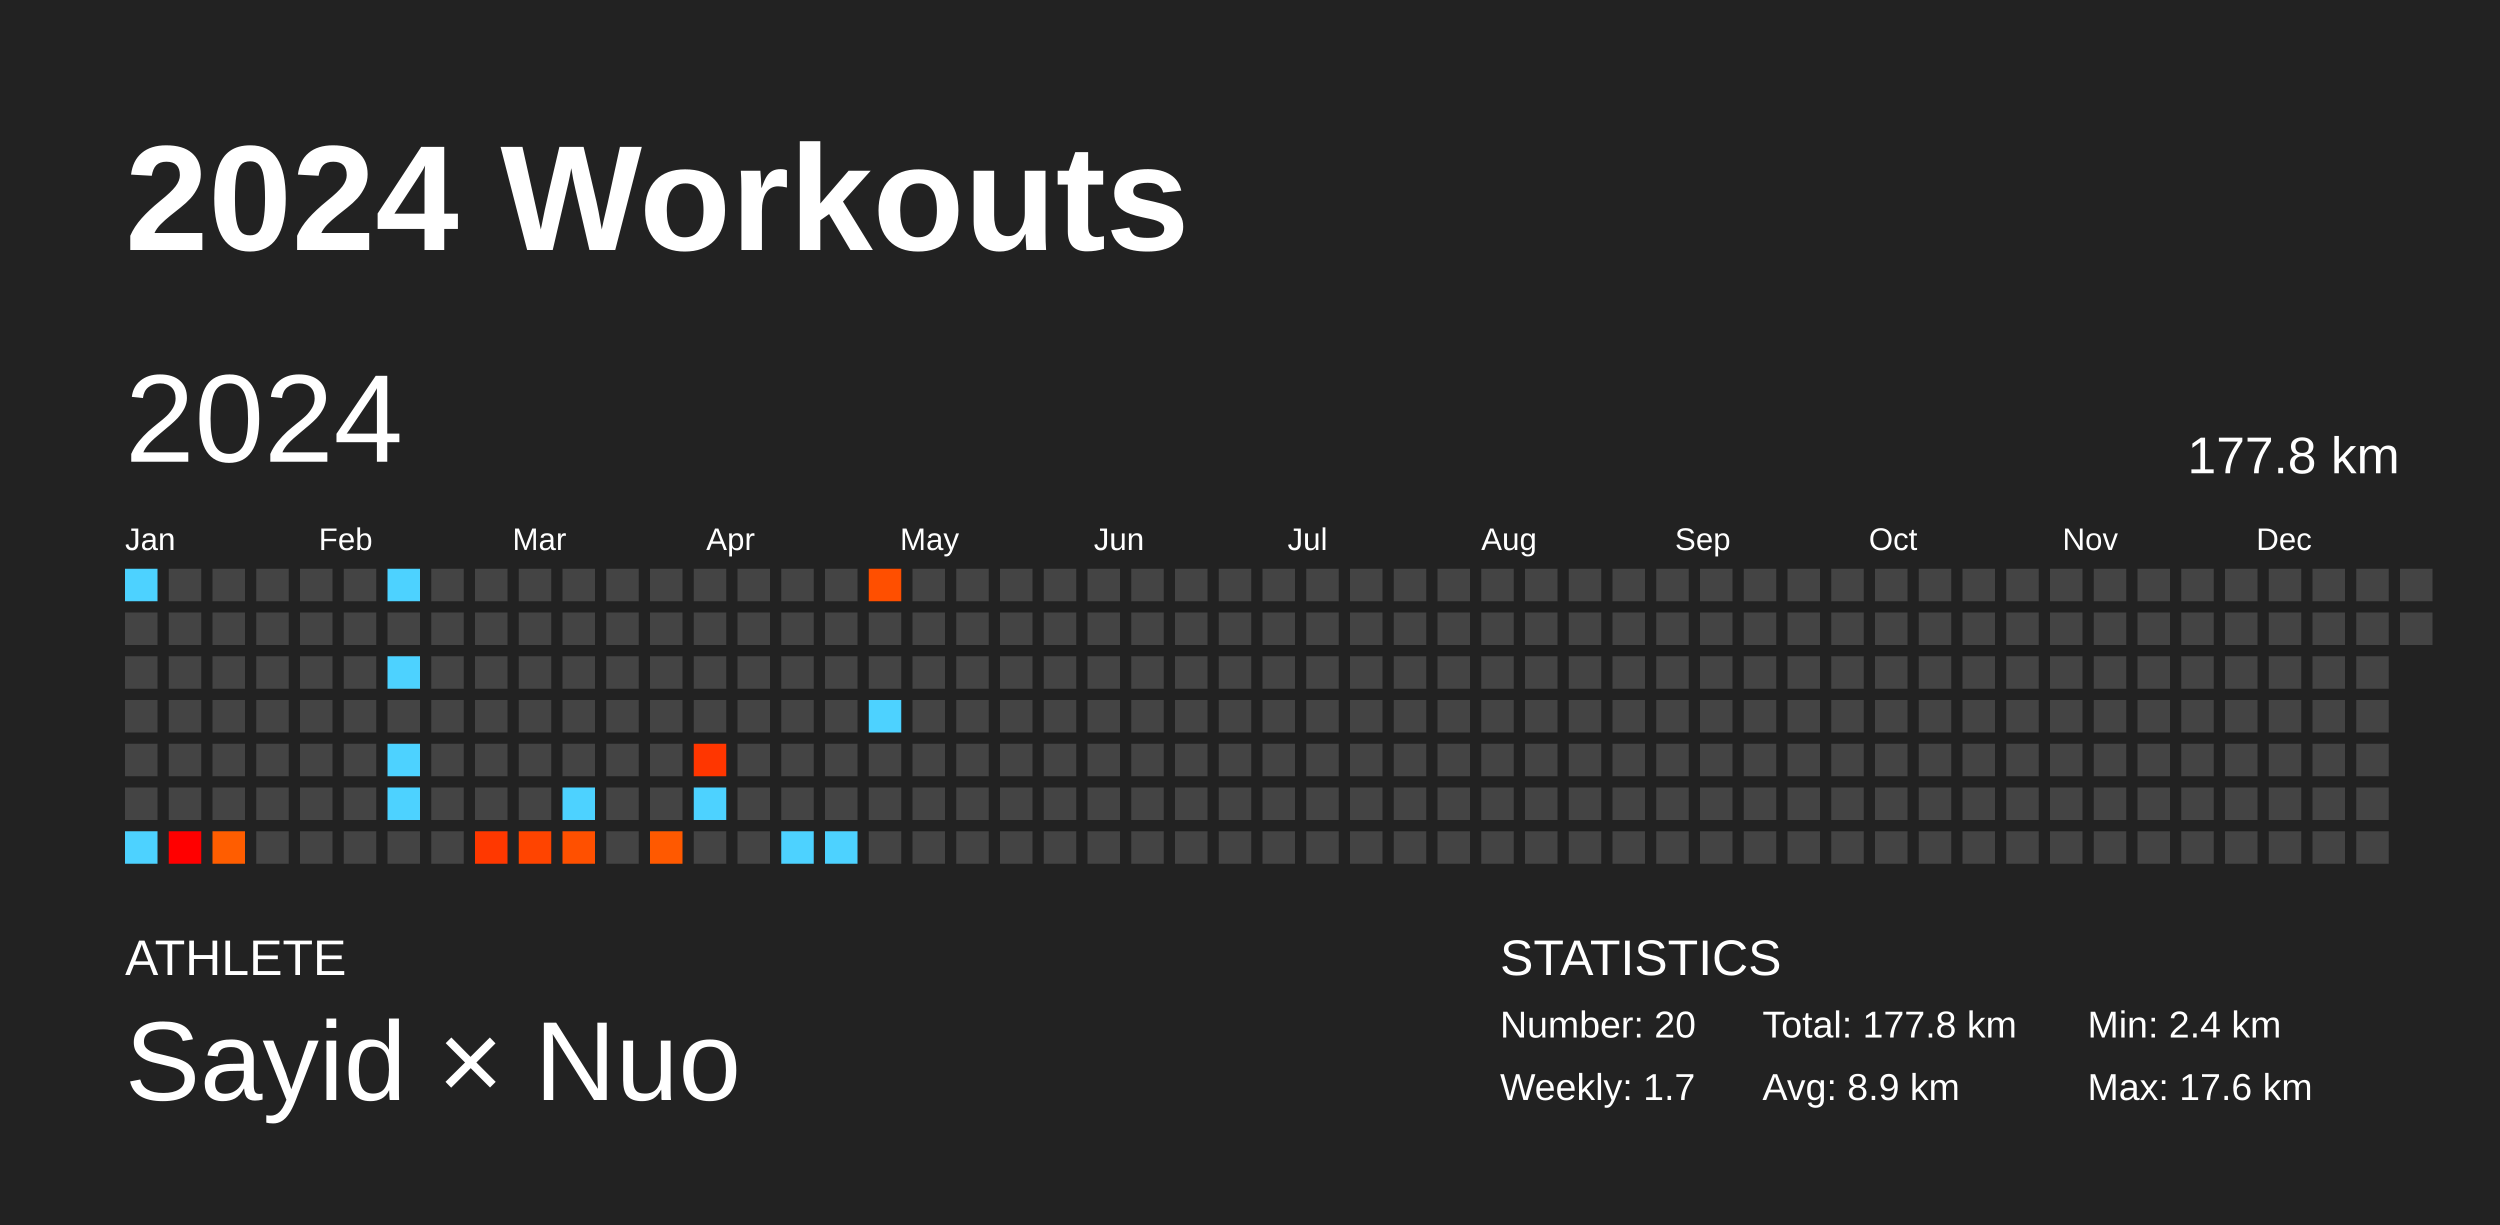
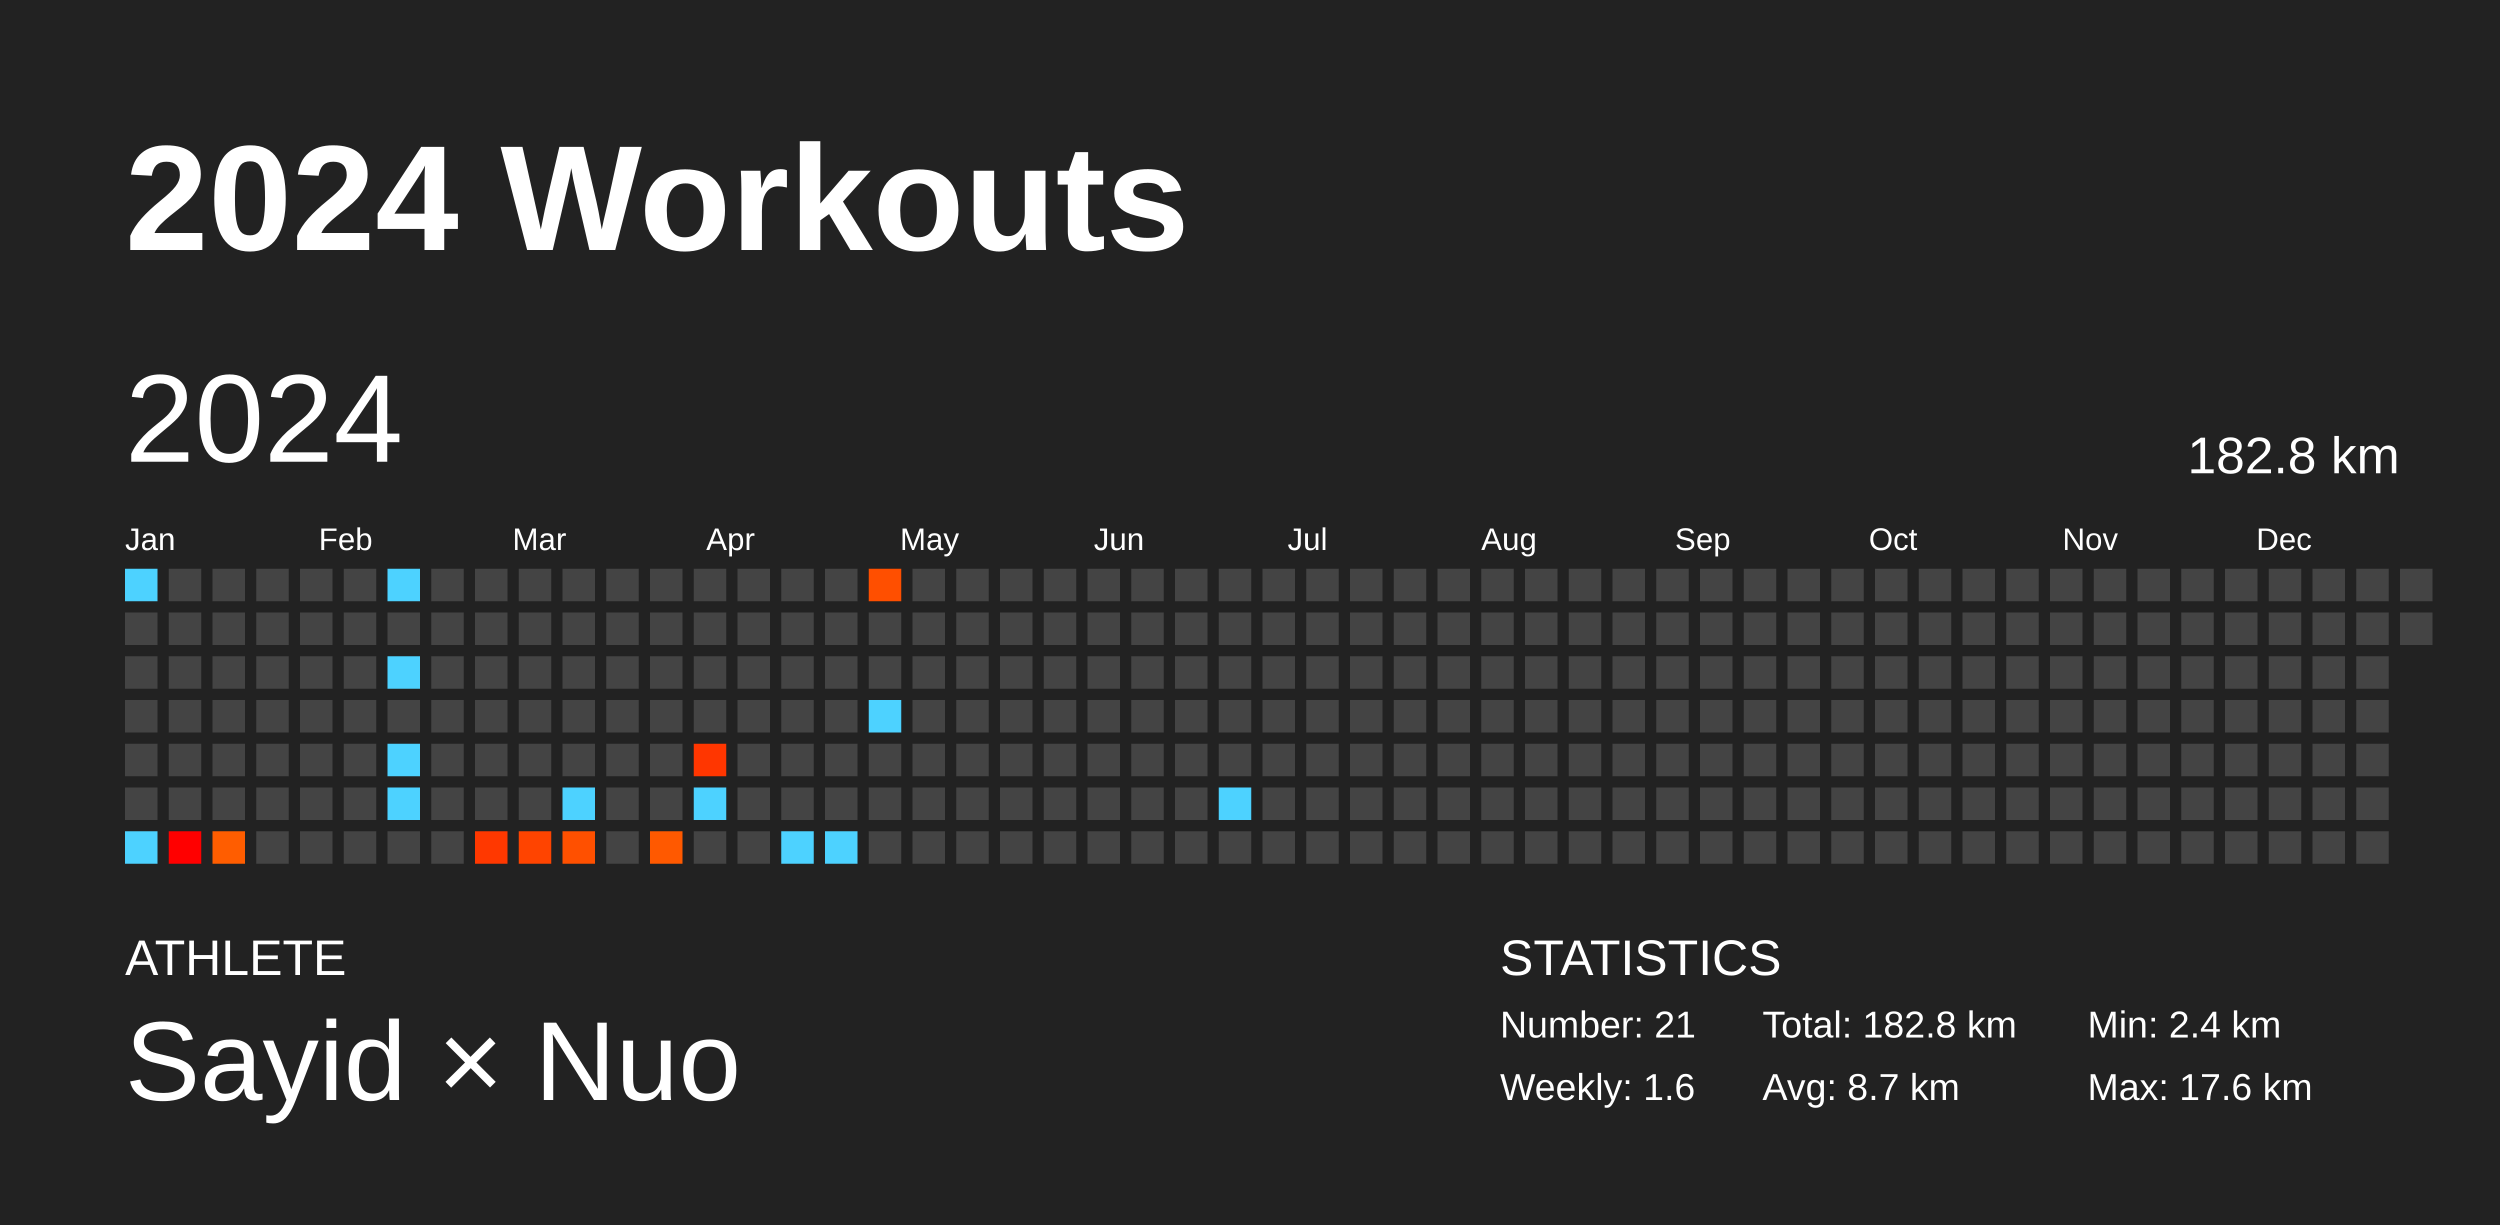
<svg xmlns="http://www.w3.org/2000/svg" baseProfile="full" height="98mm" version="1.1" viewBox="0,0,200,98" width="200mm">
  <defs />
  <rect fill="#222222" height="98" width="200" x="0" y="0" />
  <text fill="#FFFFFF" style="font-size:12px; font-family:Arial; font-weight:bold;" x="10" y="20">2024 Workouts</text>
  <text fill="#FFFFFF" style="font-size:4px; font-family:Arial" x="10" y="78">ATHLETE</text>
  <text fill="#FFFFFF" style="font-size:9px; font-family:Arial" x="10" y="88">Sayid × Nuo</text>
  <text fill="#FFFFFF" style="font-size:4px; font-family:Arial" x="120" y="78">STATISTICS</text>
-   <text fill="#FFFFFF" style="font-size:3px; font-family:Arial" x="120" y="83">Number: 20</text>
-   <text fill="#FFFFFF" style="font-size:3px; font-family:Arial" x="120" y="88">Weekly: 1.7</text>
-   <text fill="#FFFFFF" style="font-size:3px; font-family:Arial" x="141" y="83">Total: 177.8 km</text>
-   <text fill="#FFFFFF" style="font-size:3px; font-family:Arial" x="141" y="88">Avg: 8.9 km</text>
+   <text fill="#FFFFFF" style="font-size:3px; font-family:Arial" x="120" y="83">Number: 21</text>
+   <text fill="#FFFFFF" style="font-size:3px; font-family:Arial" x="120" y="88">Weekly: 1.6</text>
+   <text fill="#FFFFFF" style="font-size:3px; font-family:Arial" x="141" y="83">Total: 182.8 km</text>
+   <text fill="#FFFFFF" style="font-size:3px; font-family:Arial" x="141" y="88">Avg: 8.7 km</text>
  <text fill="#FFFFFF" style="font-size:3px; font-family:Arial" x="167" y="83">Min: 2.4 km</text>
  <text fill="#FFFFFF" style="font-size:3px; font-family:Arial" x="167" y="88">Max: 17.6 km</text>
  <text dominant-baseline="hanging" fill="#FFFFFF" style="font-size:10.0px; font-family:Arial;" x="10" y="30">2024</text>
-   <text dominant-baseline="hanging" fill="#FFFFFF" style="font-size:4.125px; font-family:Arial;" x="175" y="35">177.8 km</text>
+   <text dominant-baseline="hanging" fill="#FFFFFF" style="font-size:4.125px; font-family:Arial;" x="175" y="35">182.8 km</text>
  <text fill="#FFFFFF" style="font-size:2.5px; font-family:Arial" x="10.0" y="44">Jan</text>
  <text fill="#FFFFFF" style="font-size:2.5px; font-family:Arial" x="25.5" y="44">Feb</text>
  <text fill="#FFFFFF" style="font-size:2.5px; font-family:Arial" x="41.0" y="44">Mar</text>
  <text fill="#FFFFFF" style="font-size:2.5px; font-family:Arial" x="56.5" y="44">Apr</text>
  <text fill="#FFFFFF" style="font-size:2.5px; font-family:Arial" x="72.0" y="44">May</text>
  <text fill="#FFFFFF" style="font-size:2.5px; font-family:Arial" x="87.5" y="44">Jun</text>
  <text fill="#FFFFFF" style="font-size:2.5px; font-family:Arial" x="103.0" y="44">Jul</text>
  <text fill="#FFFFFF" style="font-size:2.5px; font-family:Arial" x="118.5" y="44">Aug</text>
  <text fill="#FFFFFF" style="font-size:2.5px; font-family:Arial" x="134.0" y="44">Sep</text>
  <text fill="#FFFFFF" style="font-size:2.5px; font-family:Arial" x="149.5" y="44">Oct</text>
  <text fill="#FFFFFF" style="font-size:2.5px; font-family:Arial" x="165.0" y="44">Nov</text>
  <text fill="#FFFFFF" style="font-size:2.5px; font-family:Arial" x="180.5" y="44">Dec</text>
  <rect fill="#4dd2ff" height="2.6" width="2.6" x="10.0" y="45.5" />
  <rect fill="#444444" height="2.6" width="2.6" x="10.0" y="49.0" />
  <rect fill="#444444" height="2.6" width="2.6" x="10.0" y="52.5" />
  <rect fill="#444444" height="2.6" width="2.6" x="10.0" y="56.0" />
  <rect fill="#444444" height="2.6" width="2.6" x="10.0" y="59.5" />
  <rect fill="#444444" height="2.6" width="2.6" x="10.0" y="63.0" />
  <rect fill="#4dd2ff" height="2.6" width="2.6" x="10.0" y="66.5" />
  <rect fill="#444444" height="2.6" width="2.6" x="13.5" y="45.5" />
  <rect fill="#444444" height="2.6" width="2.6" x="13.5" y="49.0" />
  <rect fill="#444444" height="2.6" width="2.6" x="13.5" y="52.5" />
  <rect fill="#444444" height="2.6" width="2.6" x="13.5" y="56.0" />
  <rect fill="#444444" height="2.6" width="2.6" x="13.5" y="59.5" />
  <rect fill="#444444" height="2.6" width="2.6" x="13.5" y="63.0" />
  <rect fill="#ff0000" height="2.6" width="2.6" x="13.5" y="66.5" />
  <rect fill="#444444" height="2.6" width="2.6" x="17.0" y="45.5" />
  <rect fill="#444444" height="2.6" width="2.6" x="17.0" y="49.0" />
  <rect fill="#444444" height="2.6" width="2.6" x="17.0" y="52.5" />
  <rect fill="#444444" height="2.6" width="2.6" x="17.0" y="56.0" />
  <rect fill="#444444" height="2.6" width="2.6" x="17.0" y="59.5" />
  <rect fill="#444444" height="2.6" width="2.6" x="17.0" y="63.0" />
  <rect fill="#ff5d00" height="2.6" width="2.6" x="17.0" y="66.5" />
  <rect fill="#444444" height="2.6" width="2.6" x="20.5" y="45.5" />
  <rect fill="#444444" height="2.6" width="2.6" x="20.5" y="49.0" />
  <rect fill="#444444" height="2.6" width="2.6" x="20.5" y="52.5" />
  <rect fill="#444444" height="2.6" width="2.6" x="20.5" y="56.0" />
  <rect fill="#444444" height="2.6" width="2.6" x="20.5" y="59.5" />
  <rect fill="#444444" height="2.6" width="2.6" x="20.5" y="63.0" />
  <rect fill="#444444" height="2.6" width="2.6" x="20.5" y="66.5" />
  <rect fill="#444444" height="2.6" width="2.6" x="24.0" y="45.5" />
  <rect fill="#444444" height="2.6" width="2.6" x="24.0" y="49.0" />
  <rect fill="#444444" height="2.6" width="2.6" x="24.0" y="52.5" />
  <rect fill="#444444" height="2.6" width="2.6" x="24.0" y="56.0" />
  <rect fill="#444444" height="2.6" width="2.6" x="24.0" y="59.5" />
  <rect fill="#444444" height="2.6" width="2.6" x="24.0" y="63.0" />
  <rect fill="#444444" height="2.6" width="2.6" x="24.0" y="66.5" />
  <rect fill="#444444" height="2.6" width="2.6" x="27.5" y="45.5" />
  <rect fill="#444444" height="2.6" width="2.6" x="27.5" y="49.0" />
  <rect fill="#444444" height="2.6" width="2.6" x="27.5" y="52.5" />
  <rect fill="#444444" height="2.6" width="2.6" x="27.5" y="56.0" />
  <rect fill="#444444" height="2.6" width="2.6" x="27.5" y="59.5" />
  <rect fill="#444444" height="2.6" width="2.6" x="27.5" y="63.0" />
  <rect fill="#444444" height="2.6" width="2.6" x="27.5" y="66.5" />
  <rect fill="#4dd2ff" height="2.6" width="2.6" x="31.0" y="45.5" />
  <rect fill="#444444" height="2.6" width="2.6" x="31.0" y="49.0" />
  <rect fill="#4dd2ff" height="2.6" width="2.6" x="31.0" y="52.5" />
  <rect fill="#444444" height="2.6" width="2.6" x="31.0" y="56.0" />
  <rect fill="#4dd2ff" height="2.6" width="2.6" x="31.0" y="59.5" />
  <rect fill="#4dd2ff" height="2.6" width="2.6" x="31.0" y="63.0" />
  <rect fill="#444444" height="2.6" width="2.6" x="31.0" y="66.5" />
  <rect fill="#444444" height="2.6" width="2.6" x="34.5" y="45.5" />
  <rect fill="#444444" height="2.6" width="2.6" x="34.5" y="49.0" />
  <rect fill="#444444" height="2.6" width="2.6" x="34.5" y="52.5" />
  <rect fill="#444444" height="2.6" width="2.6" x="34.5" y="56.0" />
  <rect fill="#444444" height="2.6" width="2.6" x="34.5" y="59.5" />
  <rect fill="#444444" height="2.6" width="2.6" x="34.5" y="63.0" />
  <rect fill="#444444" height="2.6" width="2.6" x="34.5" y="66.5" />
  <rect fill="#444444" height="2.6" width="2.6" x="38.0" y="45.5" />
  <rect fill="#444444" height="2.6" width="2.6" x="38.0" y="49.0" />
  <rect fill="#444444" height="2.6" width="2.6" x="38.0" y="52.5" />
  <rect fill="#444444" height="2.6" width="2.6" x="38.0" y="56.0" />
  <rect fill="#444444" height="2.6" width="2.6" x="38.0" y="59.5" />
  <rect fill="#444444" height="2.6" width="2.6" x="38.0" y="63.0" />
  <rect fill="#ff3800" height="2.6" width="2.6" x="38.0" y="66.5" />
  <rect fill="#444444" height="2.6" width="2.6" x="41.5" y="45.5" />
  <rect fill="#444444" height="2.6" width="2.6" x="41.5" y="49.0" />
  <rect fill="#444444" height="2.6" width="2.6" x="41.5" y="52.5" />
  <rect fill="#444444" height="2.6" width="2.6" x="41.5" y="56.0" />
  <rect fill="#444444" height="2.6" width="2.6" x="41.5" y="59.5" />
  <rect fill="#444444" height="2.6" width="2.6" x="41.5" y="63.0" />
  <rect fill="#ff4400" height="2.6" width="2.6" x="41.5" y="66.5" />
  <rect fill="#444444" height="2.6" width="2.6" x="45.0" y="45.5" />
  <rect fill="#444444" height="2.6" width="2.6" x="45.0" y="49.0" />
  <rect fill="#444444" height="2.6" width="2.6" x="45.0" y="52.5" />
  <rect fill="#444444" height="2.6" width="2.6" x="45.0" y="56.0" />
  <rect fill="#444444" height="2.6" width="2.6" x="45.0" y="59.5" />
  <rect fill="#4dd2ff" height="2.6" width="2.6" x="45.0" y="63.0" />
  <rect fill="#ff5000" height="2.6" width="2.6" x="45.0" y="66.5" />
  <rect fill="#444444" height="2.6" width="2.6" x="48.5" y="45.5" />
  <rect fill="#444444" height="2.6" width="2.6" x="48.5" y="49.0" />
  <rect fill="#444444" height="2.6" width="2.6" x="48.5" y="52.5" />
  <rect fill="#444444" height="2.6" width="2.6" x="48.5" y="56.0" />
  <rect fill="#444444" height="2.6" width="2.6" x="48.5" y="59.5" />
  <rect fill="#444444" height="2.6" width="2.6" x="48.5" y="63.0" />
  <rect fill="#444444" height="2.6" width="2.6" x="48.5" y="66.5" />
  <rect fill="#444444" height="2.6" width="2.6" x="52.0" y="45.5" />
  <rect fill="#444444" height="2.6" width="2.6" x="52.0" y="49.0" />
  <rect fill="#444444" height="2.6" width="2.6" x="52.0" y="52.5" />
  <rect fill="#444444" height="2.6" width="2.6" x="52.0" y="56.0" />
  <rect fill="#444444" height="2.6" width="2.6" x="52.0" y="59.5" />
  <rect fill="#444444" height="2.6" width="2.6" x="52.0" y="63.0" />
  <rect fill="#ff5900" height="2.6" width="2.6" x="52.0" y="66.5" />
  <rect fill="#444444" height="2.6" width="2.6" x="55.5" y="45.5" />
  <rect fill="#444444" height="2.6" width="2.6" x="55.5" y="49.0" />
  <rect fill="#444444" height="2.6" width="2.6" x="55.5" y="52.5" />
  <rect fill="#444444" height="2.6" width="2.6" x="55.5" y="56.0" />
  <rect fill="#ff3600" height="2.6" width="2.6" x="55.5" y="59.5" />
  <rect fill="#4dd2ff" height="2.6" width="2.6" x="55.5" y="63.0" />
  <rect fill="#444444" height="2.6" width="2.6" x="55.5" y="66.5" />
  <rect fill="#444444" height="2.6" width="2.6" x="59.0" y="45.5" />
  <rect fill="#444444" height="2.6" width="2.6" x="59.0" y="49.0" />
  <rect fill="#444444" height="2.6" width="2.6" x="59.0" y="52.5" />
  <rect fill="#444444" height="2.6" width="2.6" x="59.0" y="56.0" />
  <rect fill="#444444" height="2.6" width="2.6" x="59.0" y="59.5" />
  <rect fill="#444444" height="2.6" width="2.6" x="59.0" y="63.0" />
  <rect fill="#444444" height="2.6" width="2.6" x="59.0" y="66.5" />
  <rect fill="#444444" height="2.6" width="2.6" x="62.5" y="45.5" />
  <rect fill="#444444" height="2.6" width="2.6" x="62.5" y="49.0" />
  <rect fill="#444444" height="2.6" width="2.6" x="62.5" y="52.5" />
  <rect fill="#444444" height="2.6" width="2.6" x="62.5" y="56.0" />
  <rect fill="#444444" height="2.6" width="2.6" x="62.5" y="59.5" />
  <rect fill="#444444" height="2.6" width="2.6" x="62.5" y="63.0" />
  <rect fill="#4dd2ff" height="2.6" width="2.6" x="62.5" y="66.5" />
  <rect fill="#444444" height="2.6" width="2.6" x="66.0" y="45.5" />
  <rect fill="#444444" height="2.6" width="2.6" x="66.0" y="49.0" />
  <rect fill="#444444" height="2.6" width="2.6" x="66.0" y="52.5" />
  <rect fill="#444444" height="2.6" width="2.6" x="66.0" y="56.0" />
  <rect fill="#444444" height="2.6" width="2.6" x="66.0" y="59.5" />
  <rect fill="#444444" height="2.6" width="2.6" x="66.0" y="63.0" />
  <rect fill="#4dd2ff" height="2.6" width="2.6" x="66.0" y="66.5" />
  <rect fill="#ff4f00" height="2.6" width="2.6" x="69.5" y="45.5" />
  <rect fill="#444444" height="2.6" width="2.6" x="69.5" y="49.0" />
  <rect fill="#444444" height="2.6" width="2.6" x="69.5" y="52.5" />
  <rect fill="#4dd2ff" height="2.6" width="2.6" x="69.5" y="56.0" />
  <rect fill="#444444" height="2.6" width="2.6" x="69.5" y="59.5" />
  <rect fill="#444444" height="2.6" width="2.6" x="69.5" y="63.0" />
  <rect fill="#444444" height="2.6" width="2.6" x="69.5" y="66.5" />
  <rect fill="#444444" height="2.6" width="2.6" x="73.0" y="45.5" />
  <rect fill="#444444" height="2.6" width="2.6" x="73.0" y="49.0" />
  <rect fill="#444444" height="2.6" width="2.6" x="73.0" y="52.5" />
  <rect fill="#444444" height="2.6" width="2.6" x="73.0" y="56.0" />
  <rect fill="#444444" height="2.6" width="2.6" x="73.0" y="59.5" />
  <rect fill="#444444" height="2.6" width="2.6" x="73.0" y="63.0" />
  <rect fill="#444444" height="2.6" width="2.6" x="73.0" y="66.5" />
  <rect fill="#444444" height="2.6" width="2.6" x="76.5" y="45.5" />
  <rect fill="#444444" height="2.6" width="2.6" x="76.5" y="49.0" />
  <rect fill="#444444" height="2.6" width="2.6" x="76.5" y="52.5" />
  <rect fill="#444444" height="2.6" width="2.6" x="76.5" y="56.0" />
  <rect fill="#444444" height="2.6" width="2.6" x="76.5" y="59.5" />
  <rect fill="#444444" height="2.6" width="2.6" x="76.5" y="63.0" />
  <rect fill="#444444" height="2.6" width="2.6" x="76.5" y="66.5" />
  <rect fill="#444444" height="2.6" width="2.6" x="80.0" y="45.5" />
  <rect fill="#444444" height="2.6" width="2.6" x="80.0" y="49.0" />
  <rect fill="#444444" height="2.6" width="2.6" x="80.0" y="52.5" />
  <rect fill="#444444" height="2.6" width="2.6" x="80.0" y="56.0" />
  <rect fill="#444444" height="2.6" width="2.6" x="80.0" y="59.5" />
  <rect fill="#444444" height="2.6" width="2.6" x="80.0" y="63.0" />
  <rect fill="#444444" height="2.6" width="2.6" x="80.0" y="66.5" />
  <rect fill="#444444" height="2.6" width="2.6" x="83.5" y="45.5" />
  <rect fill="#444444" height="2.6" width="2.6" x="83.5" y="49.0" />
  <rect fill="#444444" height="2.6" width="2.6" x="83.5" y="52.5" />
  <rect fill="#444444" height="2.6" width="2.6" x="83.5" y="56.0" />
  <rect fill="#444444" height="2.6" width="2.6" x="83.5" y="59.5" />
  <rect fill="#444444" height="2.6" width="2.6" x="83.5" y="63.0" />
  <rect fill="#444444" height="2.6" width="2.6" x="83.5" y="66.5" />
  <rect fill="#444444" height="2.6" width="2.6" x="87.0" y="45.5" />
  <rect fill="#444444" height="2.6" width="2.6" x="87.0" y="49.0" />
  <rect fill="#444444" height="2.6" width="2.6" x="87.0" y="52.5" />
  <rect fill="#444444" height="2.6" width="2.6" x="87.0" y="56.0" />
  <rect fill="#444444" height="2.6" width="2.6" x="87.0" y="59.5" />
  <rect fill="#444444" height="2.6" width="2.6" x="87.0" y="63.0" />
  <rect fill="#444444" height="2.6" width="2.6" x="87.0" y="66.5" />
  <rect fill="#444444" height="2.6" width="2.6" x="90.5" y="45.5" />
  <rect fill="#444444" height="2.6" width="2.6" x="90.5" y="49.0" />
  <rect fill="#444444" height="2.6" width="2.6" x="90.5" y="52.5" />
  <rect fill="#444444" height="2.6" width="2.6" x="90.5" y="56.0" />
  <rect fill="#444444" height="2.6" width="2.6" x="90.5" y="59.5" />
  <rect fill="#444444" height="2.6" width="2.6" x="90.5" y="63.0" />
  <rect fill="#444444" height="2.6" width="2.6" x="90.5" y="66.5" />
  <rect fill="#444444" height="2.6" width="2.6" x="94.0" y="45.5" />
  <rect fill="#444444" height="2.6" width="2.6" x="94.0" y="49.0" />
  <rect fill="#444444" height="2.6" width="2.6" x="94.0" y="52.5" />
  <rect fill="#444444" height="2.6" width="2.6" x="94.0" y="56.0" />
  <rect fill="#444444" height="2.6" width="2.6" x="94.0" y="59.5" />
  <rect fill="#444444" height="2.6" width="2.6" x="94.0" y="63.0" />
  <rect fill="#444444" height="2.6" width="2.6" x="94.0" y="66.5" />
  <rect fill="#444444" height="2.6" width="2.6" x="97.5" y="45.5" />
  <rect fill="#444444" height="2.6" width="2.6" x="97.5" y="49.0" />
  <rect fill="#444444" height="2.6" width="2.6" x="97.5" y="52.5" />
  <rect fill="#444444" height="2.6" width="2.6" x="97.5" y="56.0" />
  <rect fill="#444444" height="2.6" width="2.6" x="97.5" y="59.5" />
-   <rect fill="#444444" height="2.6" width="2.6" x="97.5" y="63.0" />
+   <rect fill="#4dd2ff" height="2.6" width="2.6" x="97.5" y="63.0" />
  <rect fill="#444444" height="2.6" width="2.6" x="97.5" y="66.5" />
  <rect fill="#444444" height="2.6" width="2.6" x="101.0" y="45.5" />
  <rect fill="#444444" height="2.6" width="2.6" x="101.0" y="49.0" />
  <rect fill="#444444" height="2.6" width="2.6" x="101.0" y="52.5" />
  <rect fill="#444444" height="2.6" width="2.6" x="101.0" y="56.0" />
  <rect fill="#444444" height="2.6" width="2.6" x="101.0" y="59.5" />
  <rect fill="#444444" height="2.6" width="2.6" x="101.0" y="63.0" />
  <rect fill="#444444" height="2.6" width="2.6" x="101.0" y="66.5" />
  <rect fill="#444444" height="2.6" width="2.6" x="104.5" y="45.5" />
  <rect fill="#444444" height="2.6" width="2.6" x="104.5" y="49.0" />
  <rect fill="#444444" height="2.6" width="2.6" x="104.5" y="52.5" />
  <rect fill="#444444" height="2.6" width="2.6" x="104.5" y="56.0" />
  <rect fill="#444444" height="2.6" width="2.6" x="104.5" y="59.5" />
  <rect fill="#444444" height="2.6" width="2.6" x="104.5" y="63.0" />
  <rect fill="#444444" height="2.6" width="2.6" x="104.5" y="66.5" />
  <rect fill="#444444" height="2.6" width="2.6" x="108.0" y="45.5" />
  <rect fill="#444444" height="2.6" width="2.6" x="108.0" y="49.0" />
  <rect fill="#444444" height="2.6" width="2.6" x="108.0" y="52.5" />
  <rect fill="#444444" height="2.6" width="2.6" x="108.0" y="56.0" />
  <rect fill="#444444" height="2.6" width="2.6" x="108.0" y="59.5" />
  <rect fill="#444444" height="2.6" width="2.6" x="108.0" y="63.0" />
  <rect fill="#444444" height="2.6" width="2.6" x="108.0" y="66.5" />
  <rect fill="#444444" height="2.6" width="2.6" x="111.5" y="45.5" />
  <rect fill="#444444" height="2.6" width="2.6" x="111.5" y="49.0" />
  <rect fill="#444444" height="2.6" width="2.6" x="111.5" y="52.5" />
  <rect fill="#444444" height="2.6" width="2.6" x="111.5" y="56.0" />
  <rect fill="#444444" height="2.6" width="2.6" x="111.5" y="59.5" />
  <rect fill="#444444" height="2.6" width="2.6" x="111.5" y="63.0" />
  <rect fill="#444444" height="2.6" width="2.6" x="111.5" y="66.5" />
  <rect fill="#444444" height="2.6" width="2.6" x="115.0" y="45.5" />
  <rect fill="#444444" height="2.6" width="2.6" x="115.0" y="49.0" />
  <rect fill="#444444" height="2.6" width="2.6" x="115.0" y="52.5" />
  <rect fill="#444444" height="2.6" width="2.6" x="115.0" y="56.0" />
  <rect fill="#444444" height="2.6" width="2.6" x="115.0" y="59.5" />
  <rect fill="#444444" height="2.6" width="2.6" x="115.0" y="63.0" />
  <rect fill="#444444" height="2.6" width="2.6" x="115.0" y="66.5" />
  <rect fill="#444444" height="2.6" width="2.6" x="118.5" y="45.5" />
  <rect fill="#444444" height="2.6" width="2.6" x="118.5" y="49.0" />
  <rect fill="#444444" height="2.6" width="2.6" x="118.5" y="52.5" />
  <rect fill="#444444" height="2.6" width="2.6" x="118.5" y="56.0" />
  <rect fill="#444444" height="2.6" width="2.6" x="118.5" y="59.5" />
  <rect fill="#444444" height="2.6" width="2.6" x="118.5" y="63.0" />
  <rect fill="#444444" height="2.6" width="2.6" x="118.5" y="66.5" />
  <rect fill="#444444" height="2.6" width="2.6" x="122.0" y="45.5" />
  <rect fill="#444444" height="2.6" width="2.6" x="122.0" y="49.0" />
  <rect fill="#444444" height="2.6" width="2.6" x="122.0" y="52.5" />
  <rect fill="#444444" height="2.6" width="2.6" x="122.0" y="56.0" />
  <rect fill="#444444" height="2.6" width="2.6" x="122.0" y="59.5" />
  <rect fill="#444444" height="2.6" width="2.6" x="122.0" y="63.0" />
  <rect fill="#444444" height="2.6" width="2.6" x="122.0" y="66.5" />
  <rect fill="#444444" height="2.6" width="2.6" x="125.5" y="45.5" />
  <rect fill="#444444" height="2.6" width="2.6" x="125.5" y="49.0" />
  <rect fill="#444444" height="2.6" width="2.6" x="125.5" y="52.5" />
  <rect fill="#444444" height="2.6" width="2.6" x="125.5" y="56.0" />
  <rect fill="#444444" height="2.6" width="2.6" x="125.5" y="59.5" />
  <rect fill="#444444" height="2.6" width="2.6" x="125.5" y="63.0" />
  <rect fill="#444444" height="2.6" width="2.6" x="125.5" y="66.5" />
  <rect fill="#444444" height="2.6" width="2.6" x="129.0" y="45.5" />
  <rect fill="#444444" height="2.6" width="2.6" x="129.0" y="49.0" />
  <rect fill="#444444" height="2.6" width="2.6" x="129.0" y="52.5" />
  <rect fill="#444444" height="2.6" width="2.6" x="129.0" y="56.0" />
  <rect fill="#444444" height="2.6" width="2.6" x="129.0" y="59.5" />
  <rect fill="#444444" height="2.6" width="2.6" x="129.0" y="63.0" />
  <rect fill="#444444" height="2.6" width="2.6" x="129.0" y="66.5" />
  <rect fill="#444444" height="2.6" width="2.6" x="132.5" y="45.5" />
  <rect fill="#444444" height="2.6" width="2.6" x="132.5" y="49.0" />
  <rect fill="#444444" height="2.6" width="2.6" x="132.5" y="52.5" />
  <rect fill="#444444" height="2.6" width="2.6" x="132.5" y="56.0" />
  <rect fill="#444444" height="2.6" width="2.6" x="132.5" y="59.5" />
  <rect fill="#444444" height="2.6" width="2.6" x="132.5" y="63.0" />
  <rect fill="#444444" height="2.6" width="2.6" x="132.5" y="66.5" />
  <rect fill="#444444" height="2.6" width="2.6" x="136.0" y="45.5" />
  <rect fill="#444444" height="2.6" width="2.6" x="136.0" y="49.0" />
  <rect fill="#444444" height="2.6" width="2.6" x="136.0" y="52.5" />
  <rect fill="#444444" height="2.6" width="2.6" x="136.0" y="56.0" />
  <rect fill="#444444" height="2.6" width="2.6" x="136.0" y="59.5" />
  <rect fill="#444444" height="2.6" width="2.6" x="136.0" y="63.0" />
  <rect fill="#444444" height="2.6" width="2.6" x="136.0" y="66.5" />
  <rect fill="#444444" height="2.6" width="2.6" x="139.5" y="45.5" />
  <rect fill="#444444" height="2.6" width="2.6" x="139.5" y="49.0" />
  <rect fill="#444444" height="2.6" width="2.6" x="139.5" y="52.5" />
  <rect fill="#444444" height="2.6" width="2.6" x="139.5" y="56.0" />
  <rect fill="#444444" height="2.6" width="2.6" x="139.5" y="59.5" />
  <rect fill="#444444" height="2.6" width="2.6" x="139.5" y="63.0" />
  <rect fill="#444444" height="2.6" width="2.6" x="139.5" y="66.5" />
  <rect fill="#444444" height="2.6" width="2.6" x="143.0" y="45.5" />
  <rect fill="#444444" height="2.6" width="2.6" x="143.0" y="49.0" />
  <rect fill="#444444" height="2.6" width="2.6" x="143.0" y="52.5" />
  <rect fill="#444444" height="2.6" width="2.6" x="143.0" y="56.0" />
  <rect fill="#444444" height="2.6" width="2.6" x="143.0" y="59.5" />
  <rect fill="#444444" height="2.6" width="2.6" x="143.0" y="63.0" />
  <rect fill="#444444" height="2.6" width="2.6" x="143.0" y="66.5" />
  <rect fill="#444444" height="2.6" width="2.6" x="146.5" y="45.5" />
  <rect fill="#444444" height="2.6" width="2.6" x="146.5" y="49.0" />
  <rect fill="#444444" height="2.6" width="2.6" x="146.5" y="52.5" />
  <rect fill="#444444" height="2.6" width="2.6" x="146.5" y="56.0" />
  <rect fill="#444444" height="2.6" width="2.6" x="146.5" y="59.5" />
  <rect fill="#444444" height="2.6" width="2.6" x="146.5" y="63.0" />
  <rect fill="#444444" height="2.6" width="2.6" x="146.5" y="66.5" />
  <rect fill="#444444" height="2.6" width="2.6" x="150.0" y="45.5" />
  <rect fill="#444444" height="2.6" width="2.6" x="150.0" y="49.0" />
  <rect fill="#444444" height="2.6" width="2.6" x="150.0" y="52.5" />
  <rect fill="#444444" height="2.6" width="2.6" x="150.0" y="56.0" />
  <rect fill="#444444" height="2.6" width="2.6" x="150.0" y="59.5" />
  <rect fill="#444444" height="2.6" width="2.6" x="150.0" y="63.0" />
  <rect fill="#444444" height="2.6" width="2.6" x="150.0" y="66.5" />
  <rect fill="#444444" height="2.6" width="2.6" x="153.5" y="45.5" />
  <rect fill="#444444" height="2.6" width="2.6" x="153.5" y="49.0" />
  <rect fill="#444444" height="2.6" width="2.6" x="153.5" y="52.5" />
  <rect fill="#444444" height="2.6" width="2.6" x="153.5" y="56.0" />
  <rect fill="#444444" height="2.6" width="2.6" x="153.5" y="59.5" />
  <rect fill="#444444" height="2.6" width="2.6" x="153.5" y="63.0" />
  <rect fill="#444444" height="2.6" width="2.6" x="153.5" y="66.5" />
  <rect fill="#444444" height="2.6" width="2.6" x="157.0" y="45.5" />
  <rect fill="#444444" height="2.6" width="2.6" x="157.0" y="49.0" />
  <rect fill="#444444" height="2.6" width="2.6" x="157.0" y="52.5" />
  <rect fill="#444444" height="2.6" width="2.6" x="157.0" y="56.0" />
  <rect fill="#444444" height="2.6" width="2.6" x="157.0" y="59.5" />
  <rect fill="#444444" height="2.6" width="2.6" x="157.0" y="63.0" />
  <rect fill="#444444" height="2.6" width="2.6" x="157.0" y="66.5" />
  <rect fill="#444444" height="2.6" width="2.6" x="160.5" y="45.5" />
  <rect fill="#444444" height="2.6" width="2.6" x="160.5" y="49.0" />
  <rect fill="#444444" height="2.6" width="2.6" x="160.5" y="52.5" />
  <rect fill="#444444" height="2.6" width="2.6" x="160.5" y="56.0" />
  <rect fill="#444444" height="2.6" width="2.6" x="160.5" y="59.5" />
  <rect fill="#444444" height="2.6" width="2.6" x="160.5" y="63.0" />
  <rect fill="#444444" height="2.6" width="2.6" x="160.5" y="66.5" />
  <rect fill="#444444" height="2.6" width="2.6" x="164.0" y="45.5" />
  <rect fill="#444444" height="2.6" width="2.6" x="164.0" y="49.0" />
  <rect fill="#444444" height="2.6" width="2.6" x="164.0" y="52.5" />
  <rect fill="#444444" height="2.6" width="2.6" x="164.0" y="56.0" />
  <rect fill="#444444" height="2.6" width="2.6" x="164.0" y="59.5" />
  <rect fill="#444444" height="2.6" width="2.6" x="164.0" y="63.0" />
  <rect fill="#444444" height="2.6" width="2.6" x="164.0" y="66.5" />
  <rect fill="#444444" height="2.6" width="2.6" x="167.5" y="45.5" />
  <rect fill="#444444" height="2.6" width="2.6" x="167.5" y="49.0" />
  <rect fill="#444444" height="2.6" width="2.6" x="167.5" y="52.5" />
  <rect fill="#444444" height="2.6" width="2.6" x="167.5" y="56.0" />
  <rect fill="#444444" height="2.6" width="2.6" x="167.5" y="59.5" />
  <rect fill="#444444" height="2.6" width="2.6" x="167.5" y="63.0" />
  <rect fill="#444444" height="2.6" width="2.6" x="167.5" y="66.5" />
  <rect fill="#444444" height="2.6" width="2.6" x="171.0" y="45.5" />
  <rect fill="#444444" height="2.6" width="2.6" x="171.0" y="49.0" />
  <rect fill="#444444" height="2.6" width="2.6" x="171.0" y="52.5" />
  <rect fill="#444444" height="2.6" width="2.6" x="171.0" y="56.0" />
  <rect fill="#444444" height="2.6" width="2.6" x="171.0" y="59.5" />
  <rect fill="#444444" height="2.6" width="2.6" x="171.0" y="63.0" />
  <rect fill="#444444" height="2.6" width="2.6" x="171.0" y="66.5" />
  <rect fill="#444444" height="2.6" width="2.6" x="174.5" y="45.5" />
  <rect fill="#444444" height="2.6" width="2.6" x="174.5" y="49.0" />
  <rect fill="#444444" height="2.6" width="2.6" x="174.5" y="52.5" />
  <rect fill="#444444" height="2.6" width="2.6" x="174.5" y="56.0" />
  <rect fill="#444444" height="2.6" width="2.6" x="174.5" y="59.5" />
  <rect fill="#444444" height="2.6" width="2.6" x="174.5" y="63.0" />
  <rect fill="#444444" height="2.6" width="2.6" x="174.5" y="66.5" />
  <rect fill="#444444" height="2.6" width="2.6" x="178.0" y="45.5" />
  <rect fill="#444444" height="2.6" width="2.6" x="178.0" y="49.0" />
  <rect fill="#444444" height="2.6" width="2.6" x="178.0" y="52.5" />
  <rect fill="#444444" height="2.6" width="2.6" x="178.0" y="56.0" />
  <rect fill="#444444" height="2.6" width="2.6" x="178.0" y="59.5" />
  <rect fill="#444444" height="2.6" width="2.6" x="178.0" y="63.0" />
  <rect fill="#444444" height="2.6" width="2.6" x="178.0" y="66.5" />
  <rect fill="#444444" height="2.6" width="2.6" x="181.5" y="45.5" />
  <rect fill="#444444" height="2.6" width="2.6" x="181.5" y="49.0" />
  <rect fill="#444444" height="2.6" width="2.6" x="181.5" y="52.5" />
  <rect fill="#444444" height="2.6" width="2.6" x="181.5" y="56.0" />
  <rect fill="#444444" height="2.6" width="2.6" x="181.5" y="59.5" />
  <rect fill="#444444" height="2.6" width="2.6" x="181.5" y="63.0" />
  <rect fill="#444444" height="2.6" width="2.6" x="181.5" y="66.5" />
  <rect fill="#444444" height="2.6" width="2.6" x="185.0" y="45.5" />
  <rect fill="#444444" height="2.6" width="2.6" x="185.0" y="49.0" />
  <rect fill="#444444" height="2.6" width="2.6" x="185.0" y="52.5" />
  <rect fill="#444444" height="2.6" width="2.6" x="185.0" y="56.0" />
  <rect fill="#444444" height="2.6" width="2.6" x="185.0" y="59.5" />
  <rect fill="#444444" height="2.6" width="2.6" x="185.0" y="63.0" />
  <rect fill="#444444" height="2.6" width="2.6" x="185.0" y="66.5" />
  <rect fill="#444444" height="2.6" width="2.6" x="188.5" y="45.5" />
  <rect fill="#444444" height="2.6" width="2.6" x="188.5" y="49.0" />
  <rect fill="#444444" height="2.6" width="2.6" x="188.5" y="52.5" />
  <rect fill="#444444" height="2.6" width="2.6" x="188.5" y="56.0" />
  <rect fill="#444444" height="2.6" width="2.6" x="188.5" y="59.5" />
  <rect fill="#444444" height="2.6" width="2.6" x="188.5" y="63.0" />
  <rect fill="#444444" height="2.6" width="2.6" x="188.5" y="66.5" />
  <rect fill="#444444" height="2.6" width="2.6" x="192.0" y="45.5" />
  <rect fill="#444444" height="2.6" width="2.6" x="192.0" y="49.0" />
</svg>
